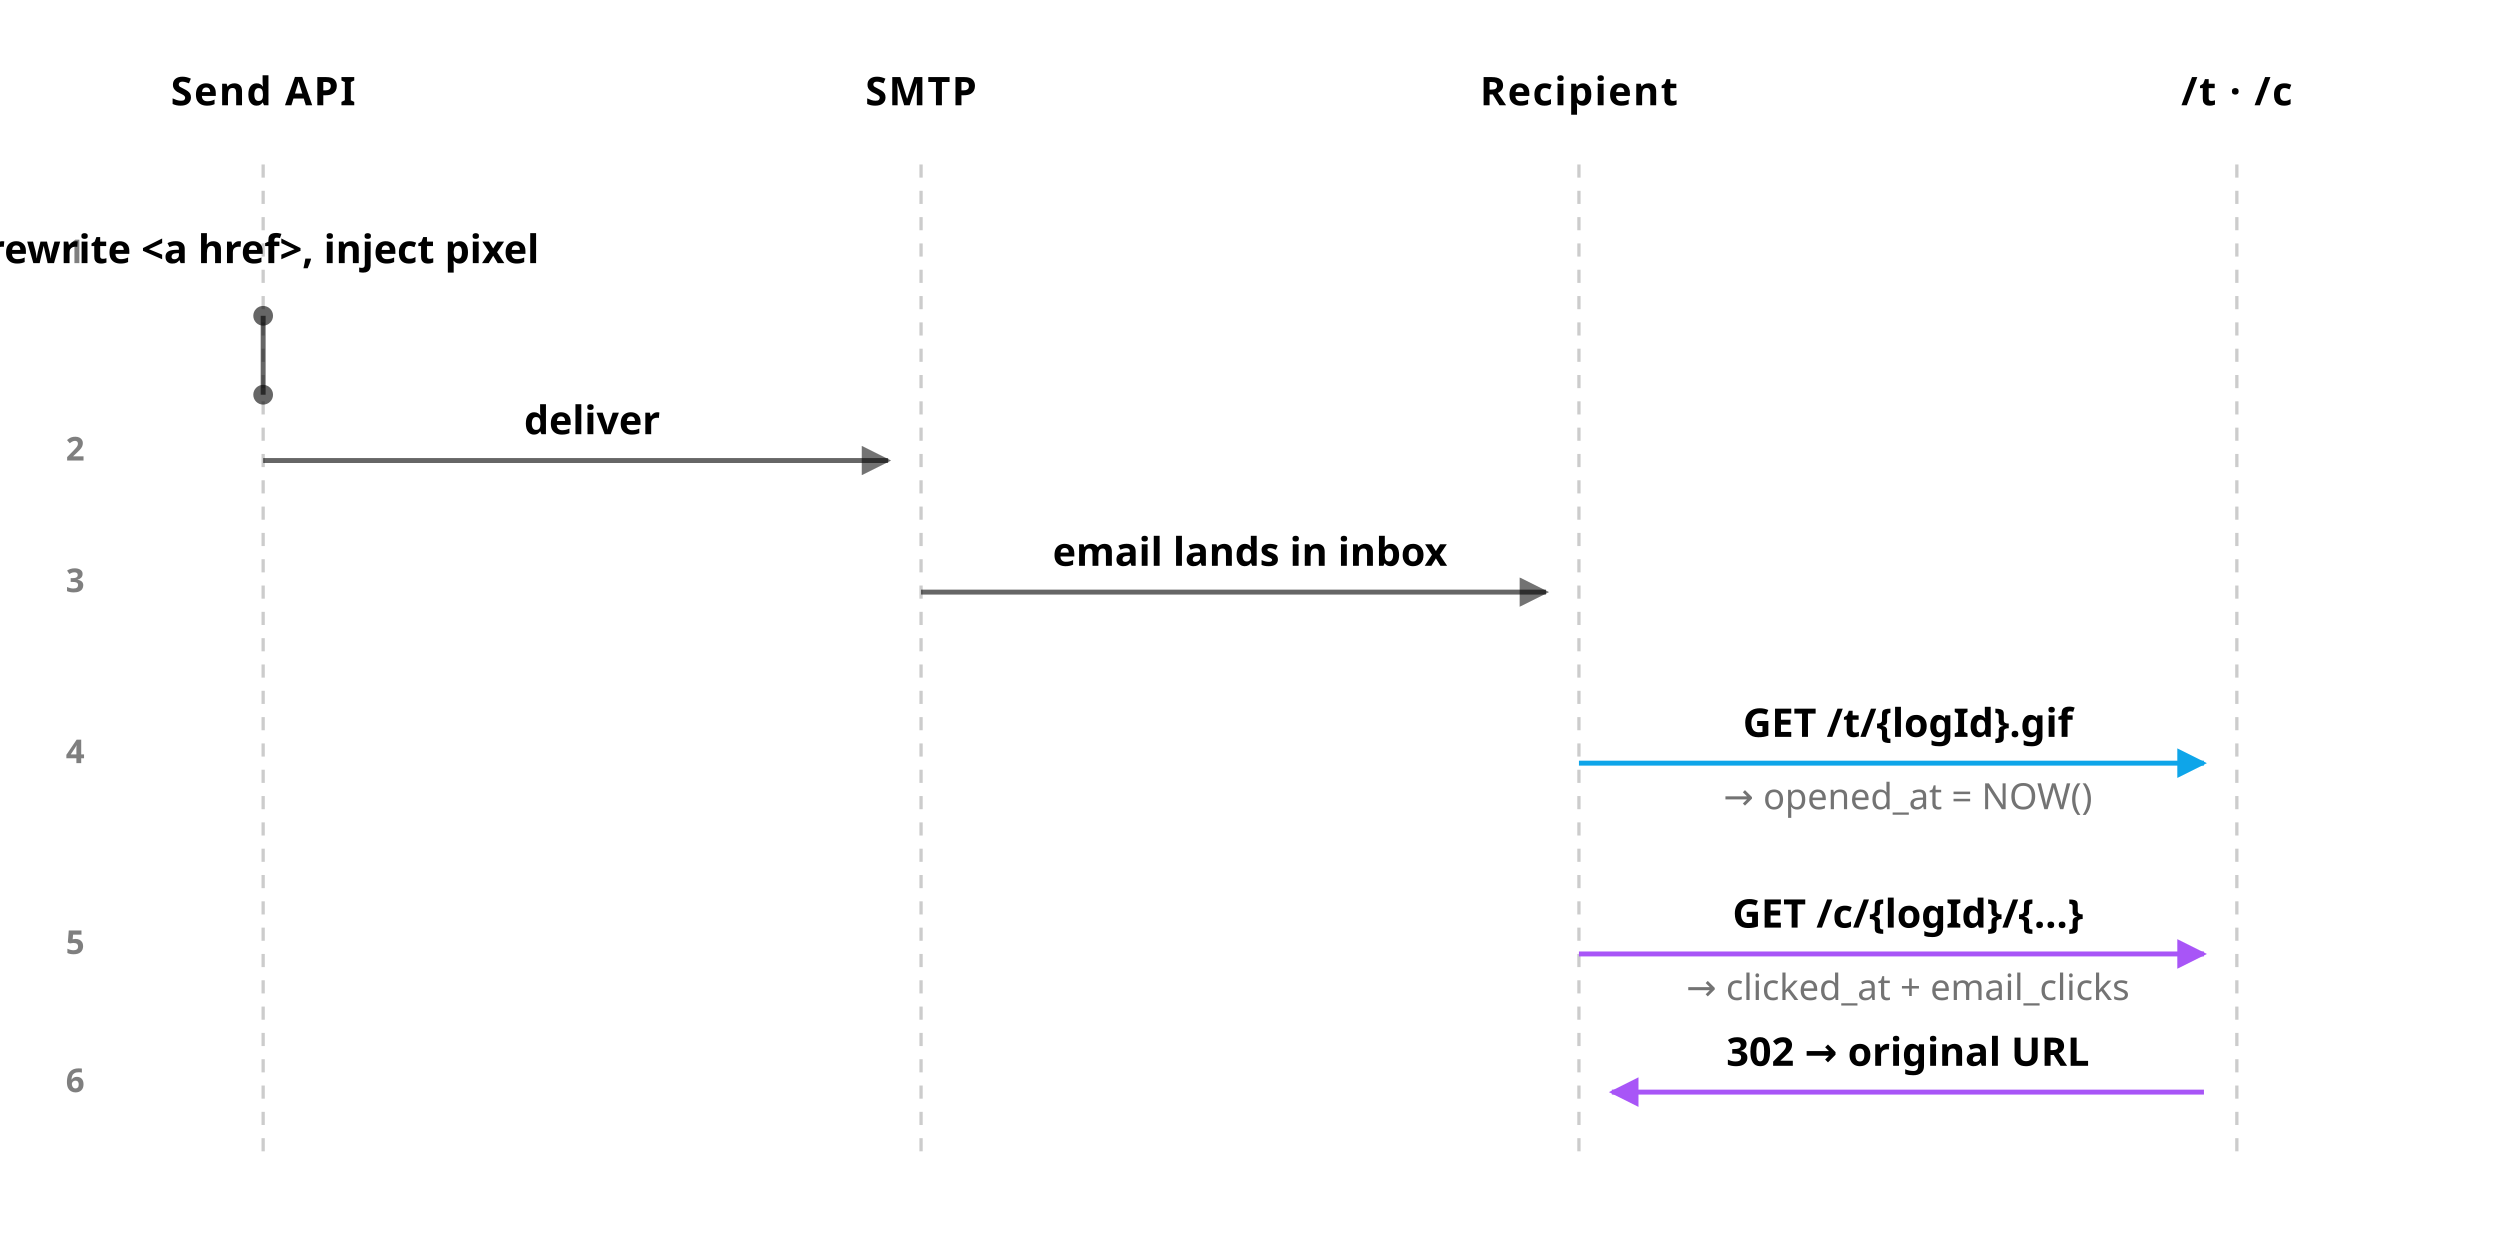
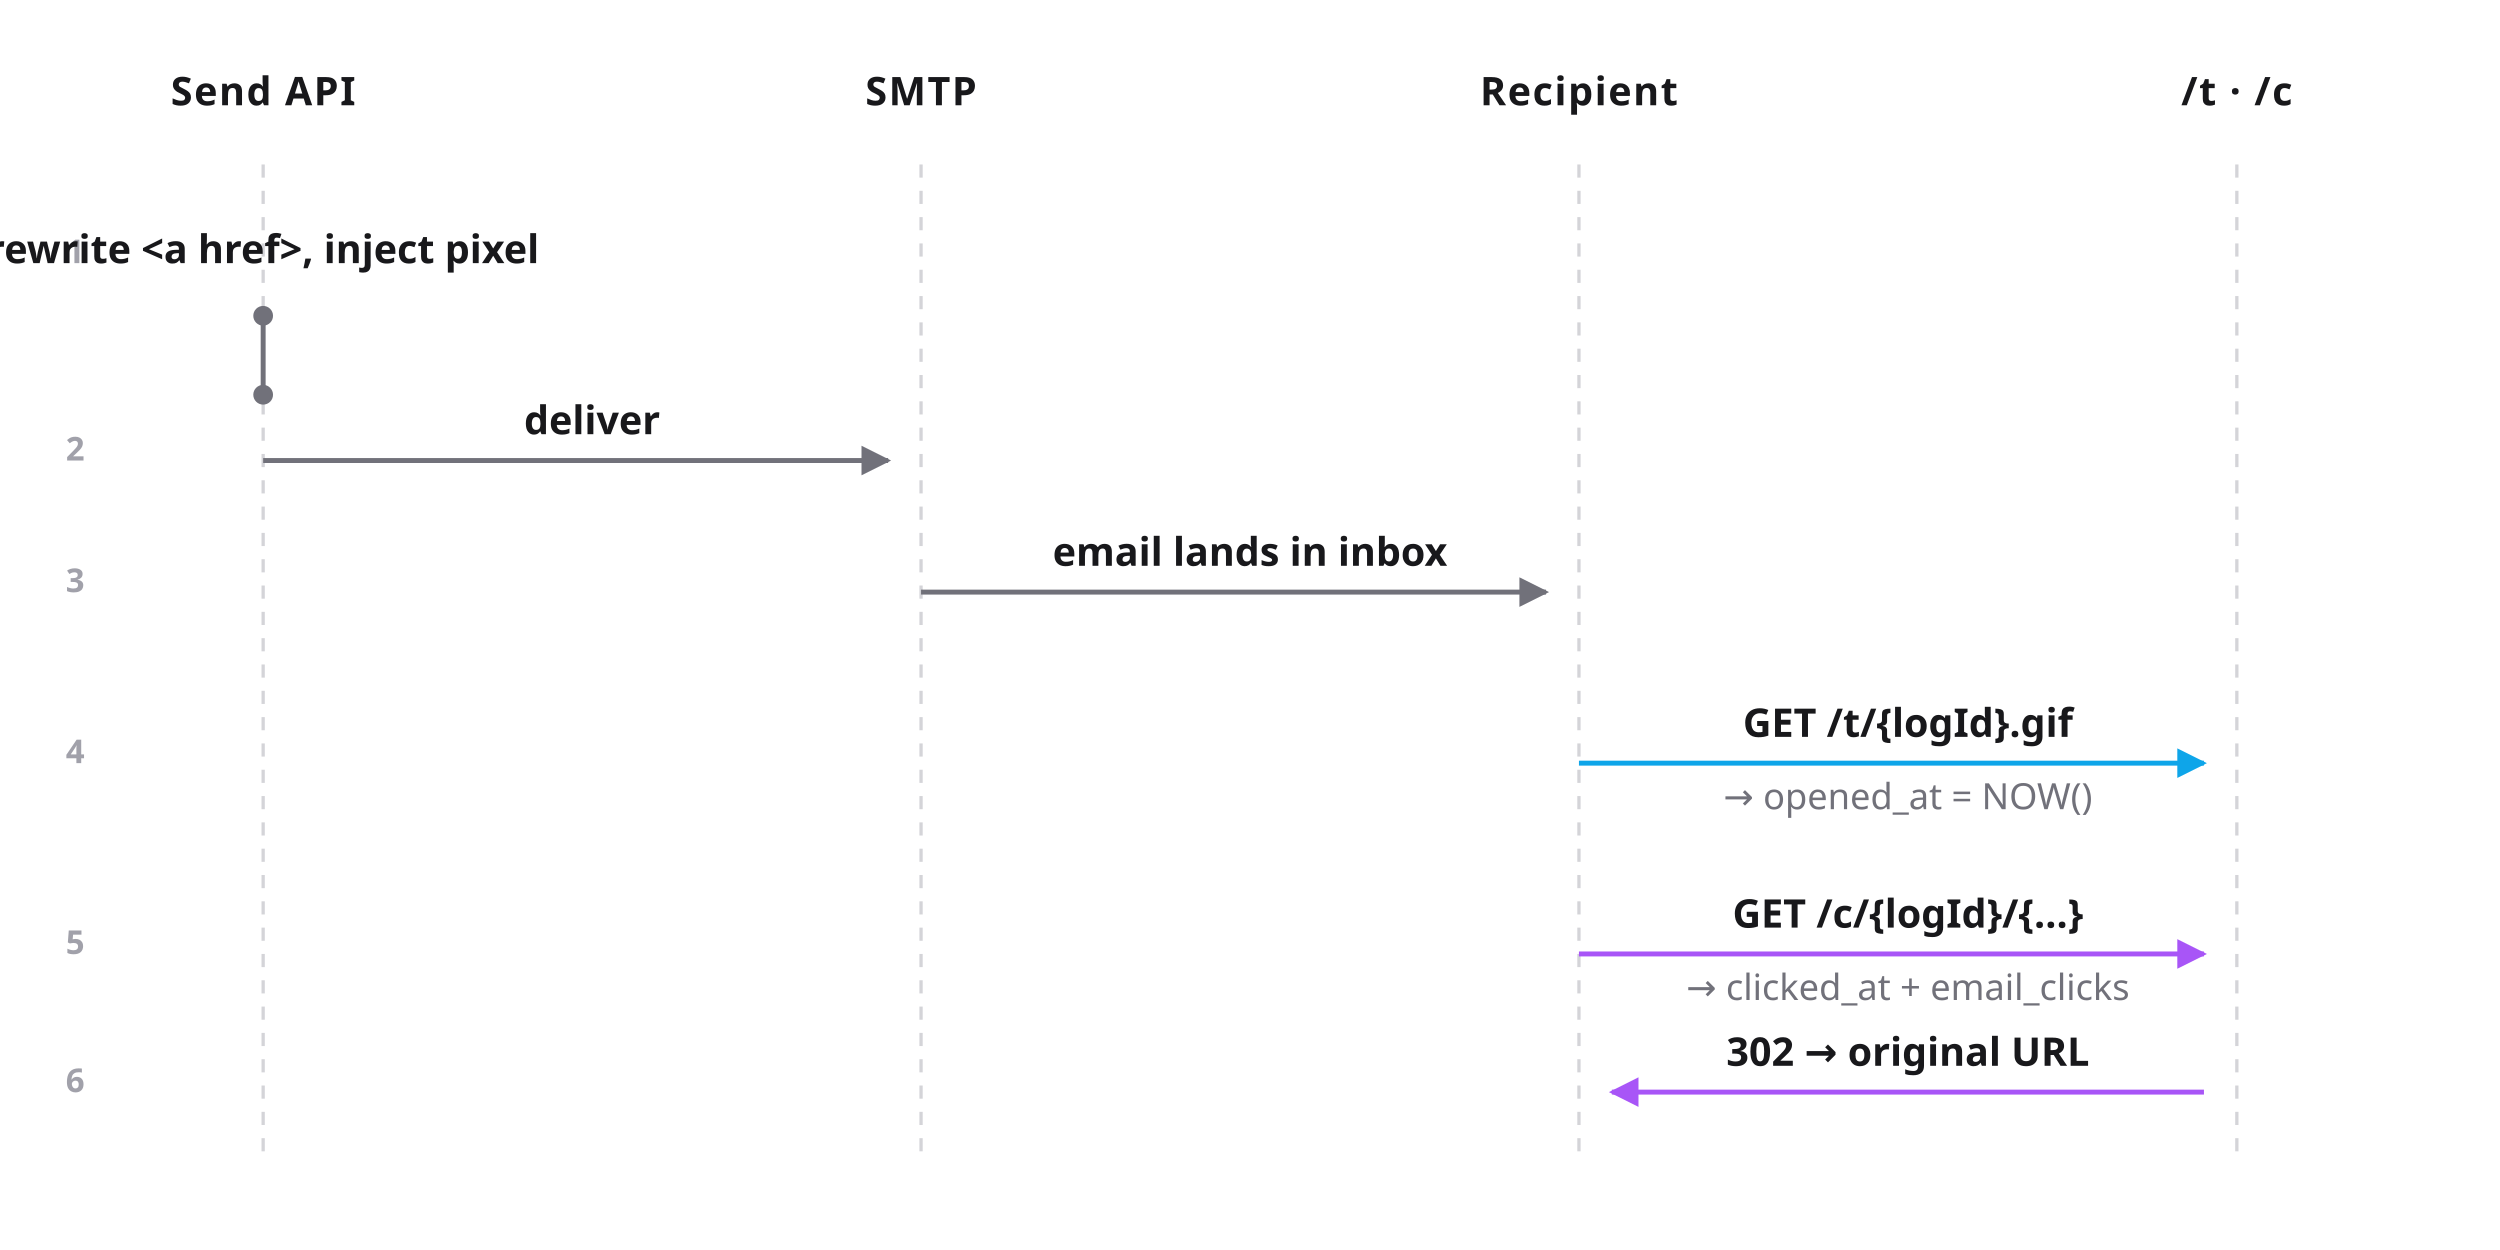
<svg xmlns="http://www.w3.org/2000/svg" viewBox="0 0 760 380" role="img" aria-label="Tracking flow: send API rewrites links and injects pixel, SMTP delivers email, recipient loads pixel and clicks tracked links, both events land in email_logs and email_clicks">
  <defs>
    <marker id="tf-a" viewBox="0 0 10 10" refX="9" refY="5" markerWidth="6" markerHeight="6" orient="auto-start-reverse">
-       <path d="M 0 0 L 10 5 L 0 10 z" fill="currentColor" opacity="0.55" />
+       <path d="M 0 0 L 10 5 L 0 10 z" class="arrow-head" />
    </marker>
    <marker id="tf-as" viewBox="0 0 10 10" refX="9" refY="5" markerWidth="6" markerHeight="6" orient="auto-start-reverse">
      <path d="M 0 0 L 10 5 L 0 10 z" fill="#0ea5e9" />
    </marker>
    <marker id="tf-ap" viewBox="0 0 10 10" refX="9" refY="5" markerWidth="6" markerHeight="6" orient="auto-start-reverse">
      <path d="M 0 0 L 10 5 L 0 10 z" fill="#a855f7" />
    </marker>
  </defs>
  <style>
-     .lane { fill: none; stroke: currentColor; stroke-opacity: 0.2; stroke-dasharray: 4 4; }
-     .actor { font: 600 12px ui-sans-serif, system-ui, sans-serif; fill: currentColor; letter-spacing: 0.04em; text-transform: uppercase; }
-     .label { font: 600 12px ui-sans-serif, system-ui, sans-serif; fill: currentColor; }
-     .sub { font: 11px ui-sans-serif, system-ui, sans-serif; fill: currentColor; fill-opacity: 0.55; }
-     .arrow { stroke: currentColor; stroke-opacity: 0.6; fill: none; stroke-width: 1.5; }
+     .arrow-head { fill: #71717a; }
+     .lane { fill: none; stroke: #d4d4d8; stroke-dasharray: 4 4; }
+     .actor { font: 600 12px ui-sans-serif, system-ui, sans-serif; fill: #18181b; letter-spacing: 0.04em; text-transform: uppercase; }
+     .label { font: 600 12px ui-sans-serif, system-ui, sans-serif; fill: #18181b; }
+     .sub { font: 11px ui-sans-serif, system-ui, sans-serif; fill: #71717a; }
+     .arrow { stroke: #71717a; fill: none; stroke-width: 1.5; }
    .arrow-pixel { stroke: #0ea5e9; fill: none; stroke-width: 1.5; }
    .arrow-click { stroke: #a855f7; fill: none; stroke-width: 1.5; }
-     .step { font: 600 10px ui-sans-serif, system-ui, sans-serif; fill: currentColor; fill-opacity: 0.5; }
+     .step { font: 600 10px ui-sans-serif, system-ui, sans-serif; fill: #a1a1aa; }
+     @media (prefers-color-scheme: dark) {
+       .arrow-head { fill: #a1a1aa; }
+       .lane { stroke: #3f3f46; }
+       .actor { fill: #fafafa; }
+       .label { fill: #fafafa; }
+       .sub { fill: #a1a1aa; }
+       .arrow { stroke: #a1a1aa; }
+       .step { fill: #71717a; }
+     }
  </style>
  <g>
    <text class="actor" x="80" y="32" text-anchor="middle">Send API</text>
    <text class="actor" x="280" y="32" text-anchor="middle">SMTP</text>
    <text class="actor" x="480" y="32" text-anchor="middle">Recipient</text>
    <text class="actor" x="680" y="32" text-anchor="middle">/t · /c</text>
  </g>
  <line class="lane" x1="80" y1="50" x2="80" y2="350" />
  <line class="lane" x1="280" y1="50" x2="280" y2="350" />
  <line class="lane" x1="480" y1="50" x2="480" y2="350" />
  <line class="lane" x1="680" y1="50" x2="680" y2="350" />
  <g transform="translate(0,80)">
    <text class="step" x="20" y="0">1</text>
    <text class="label" x="80" y="0" text-anchor="middle">rewrite &lt;a href&gt;, inject pixel</text>
    <path class="arrow" d="M 80 16 C 80 30 80 30 80 40" />
-     <circle cx="80" cy="16" r="3" fill="currentColor" opacity="0.6" />
-     <circle cx="80" cy="40" r="3" fill="currentColor" opacity="0.6" />
+     <circle cx="80" cy="16" r="3" fill="#71717a" />
+     <circle cx="80" cy="40" r="3" fill="#71717a" />
  </g>
  <g transform="translate(0,140)">
    <text class="step" x="20" y="0">2</text>
    <line class="arrow" x1="80" y1="0" x2="270" y2="0" marker-end="url(#tf-a)" />
    <text class="label" x="180" y="-8" text-anchor="middle">deliver</text>
  </g>
  <g transform="translate(0,180)">
    <text class="step" x="20" y="0">3</text>
    <line class="arrow" x1="280" y1="0" x2="470" y2="0" marker-end="url(#tf-a)" />
    <text class="label" x="380" y="-8" text-anchor="middle">email lands in inbox</text>
  </g>
  <g transform="translate(0,232)">
    <text class="step" x="20" y="0">4</text>
    <line class="arrow-pixel" x1="480" y1="0" x2="670" y2="0" marker-end="url(#tf-as)" />
    <text class="label" x="580" y="-8" text-anchor="middle" fill="#0ea5e9">GET /t/{logId}.gif</text>
    <text class="sub" x="580" y="14" text-anchor="middle">→ opened_at = NOW()</text>
  </g>
  <g transform="translate(0,290)">
    <text class="step" x="20" y="0">5</text>
    <line class="arrow-click" x1="480" y1="0" x2="670" y2="0" marker-end="url(#tf-ap)" />
    <text class="label" x="580" y="-8" text-anchor="middle" fill="#a855f7">GET /c/{logId}/{...}</text>
    <text class="sub" x="580" y="14" text-anchor="middle">→ clicked_at + email_clicks</text>
  </g>
  <g transform="translate(0,332)">
    <text class="step" x="20" y="0">6</text>
    <line class="arrow-click" x1="670" y1="0" x2="490" y2="0" marker-end="url(#tf-ap)" />
    <text class="label" x="580" y="-8" text-anchor="middle" fill="#a855f7">302 → original URL</text>
  </g>
</svg>
